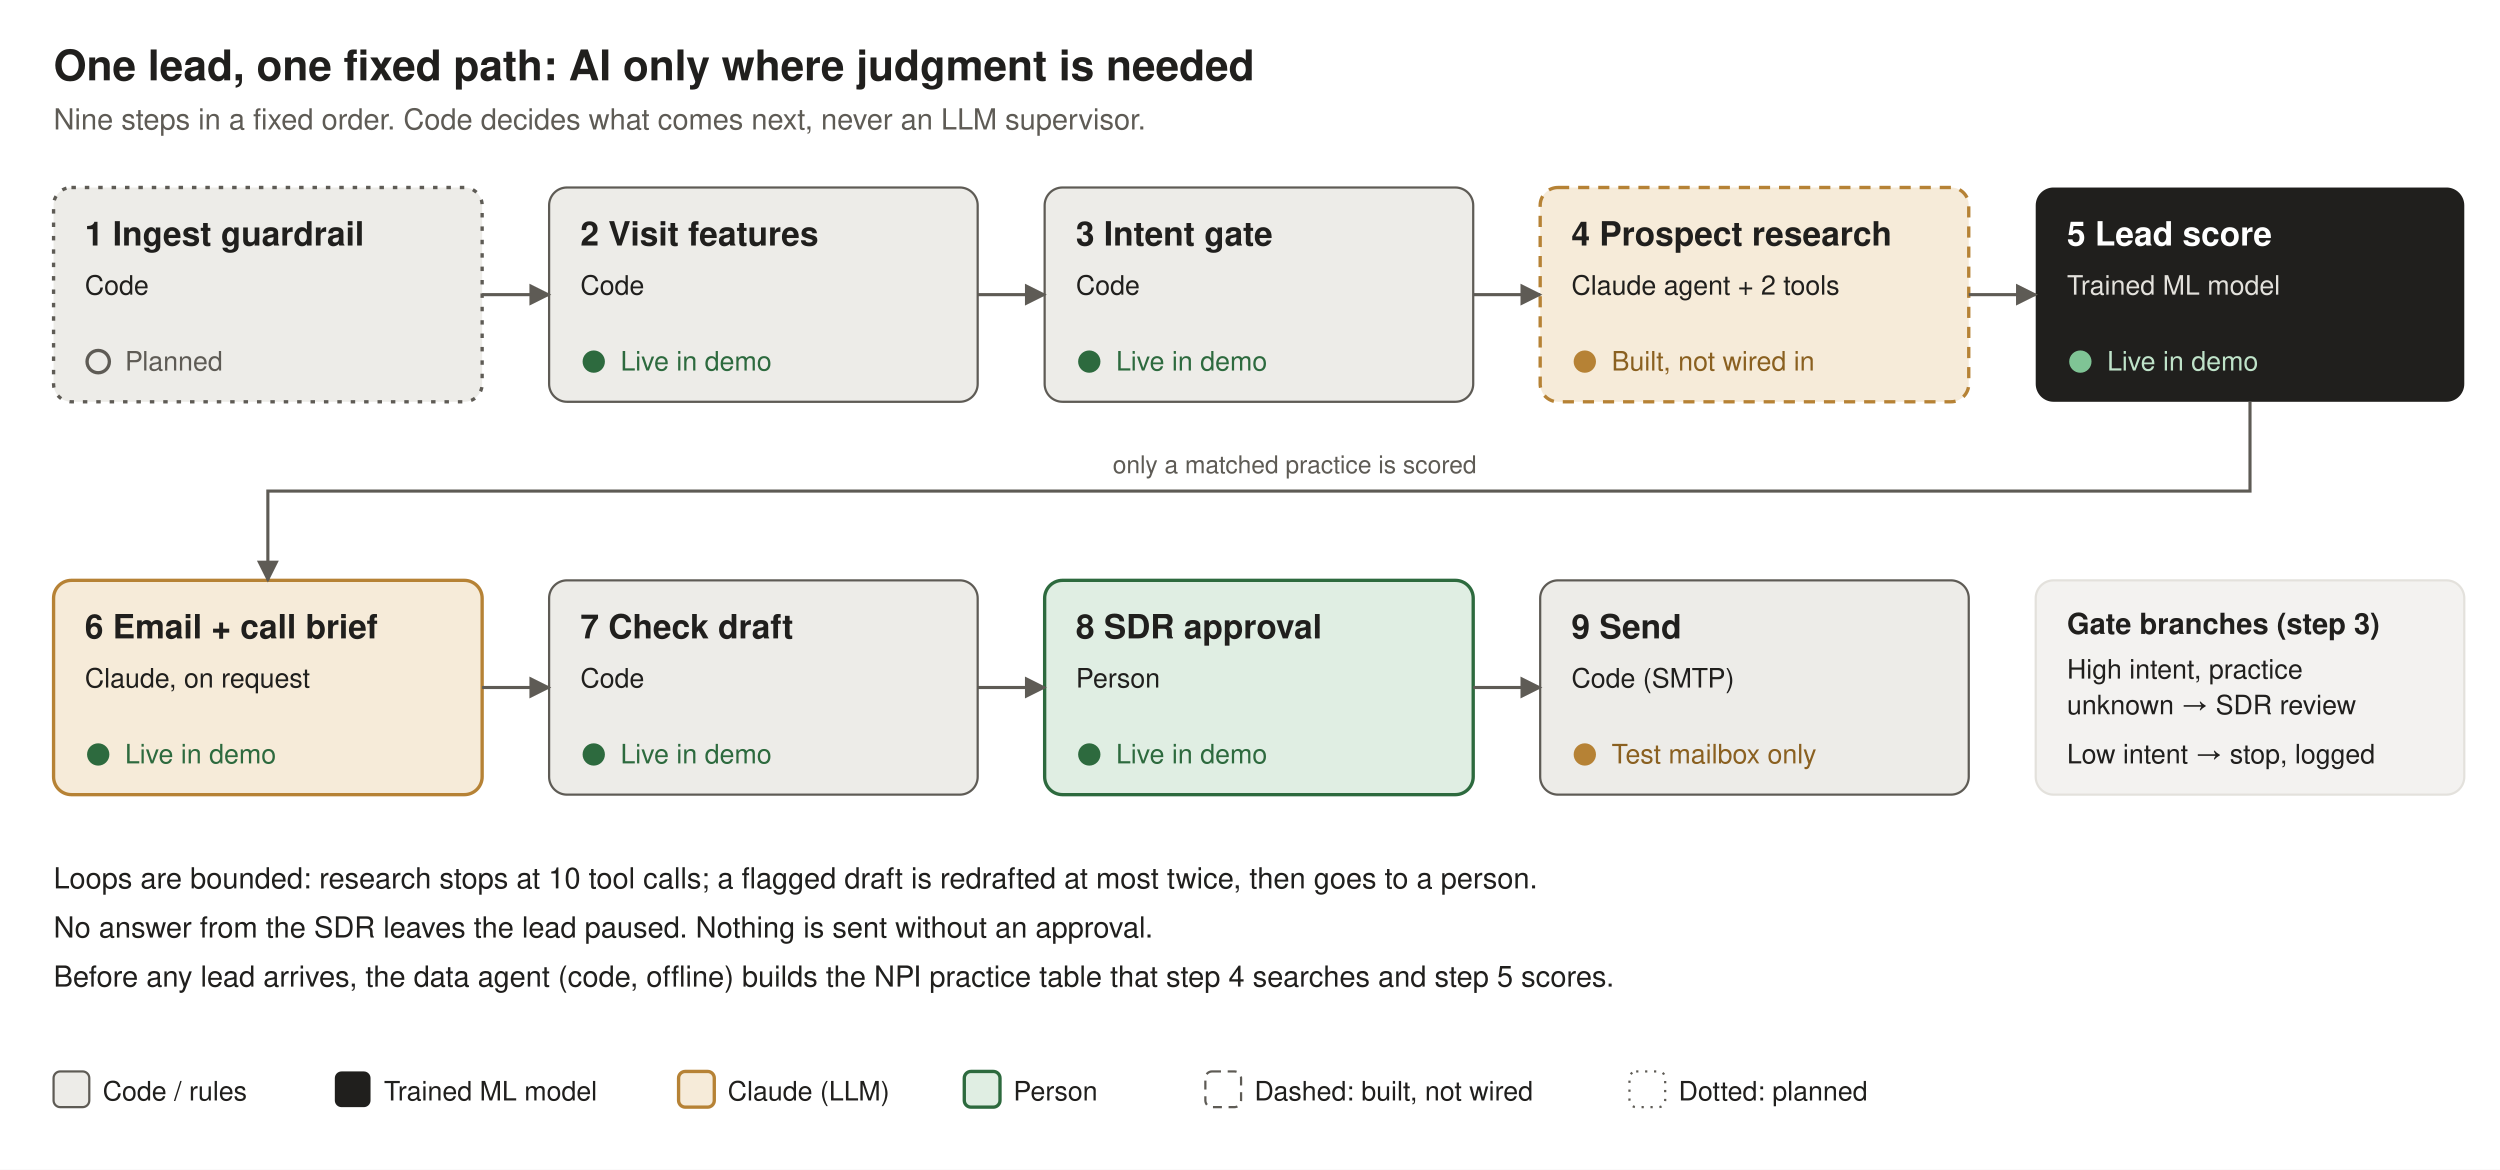
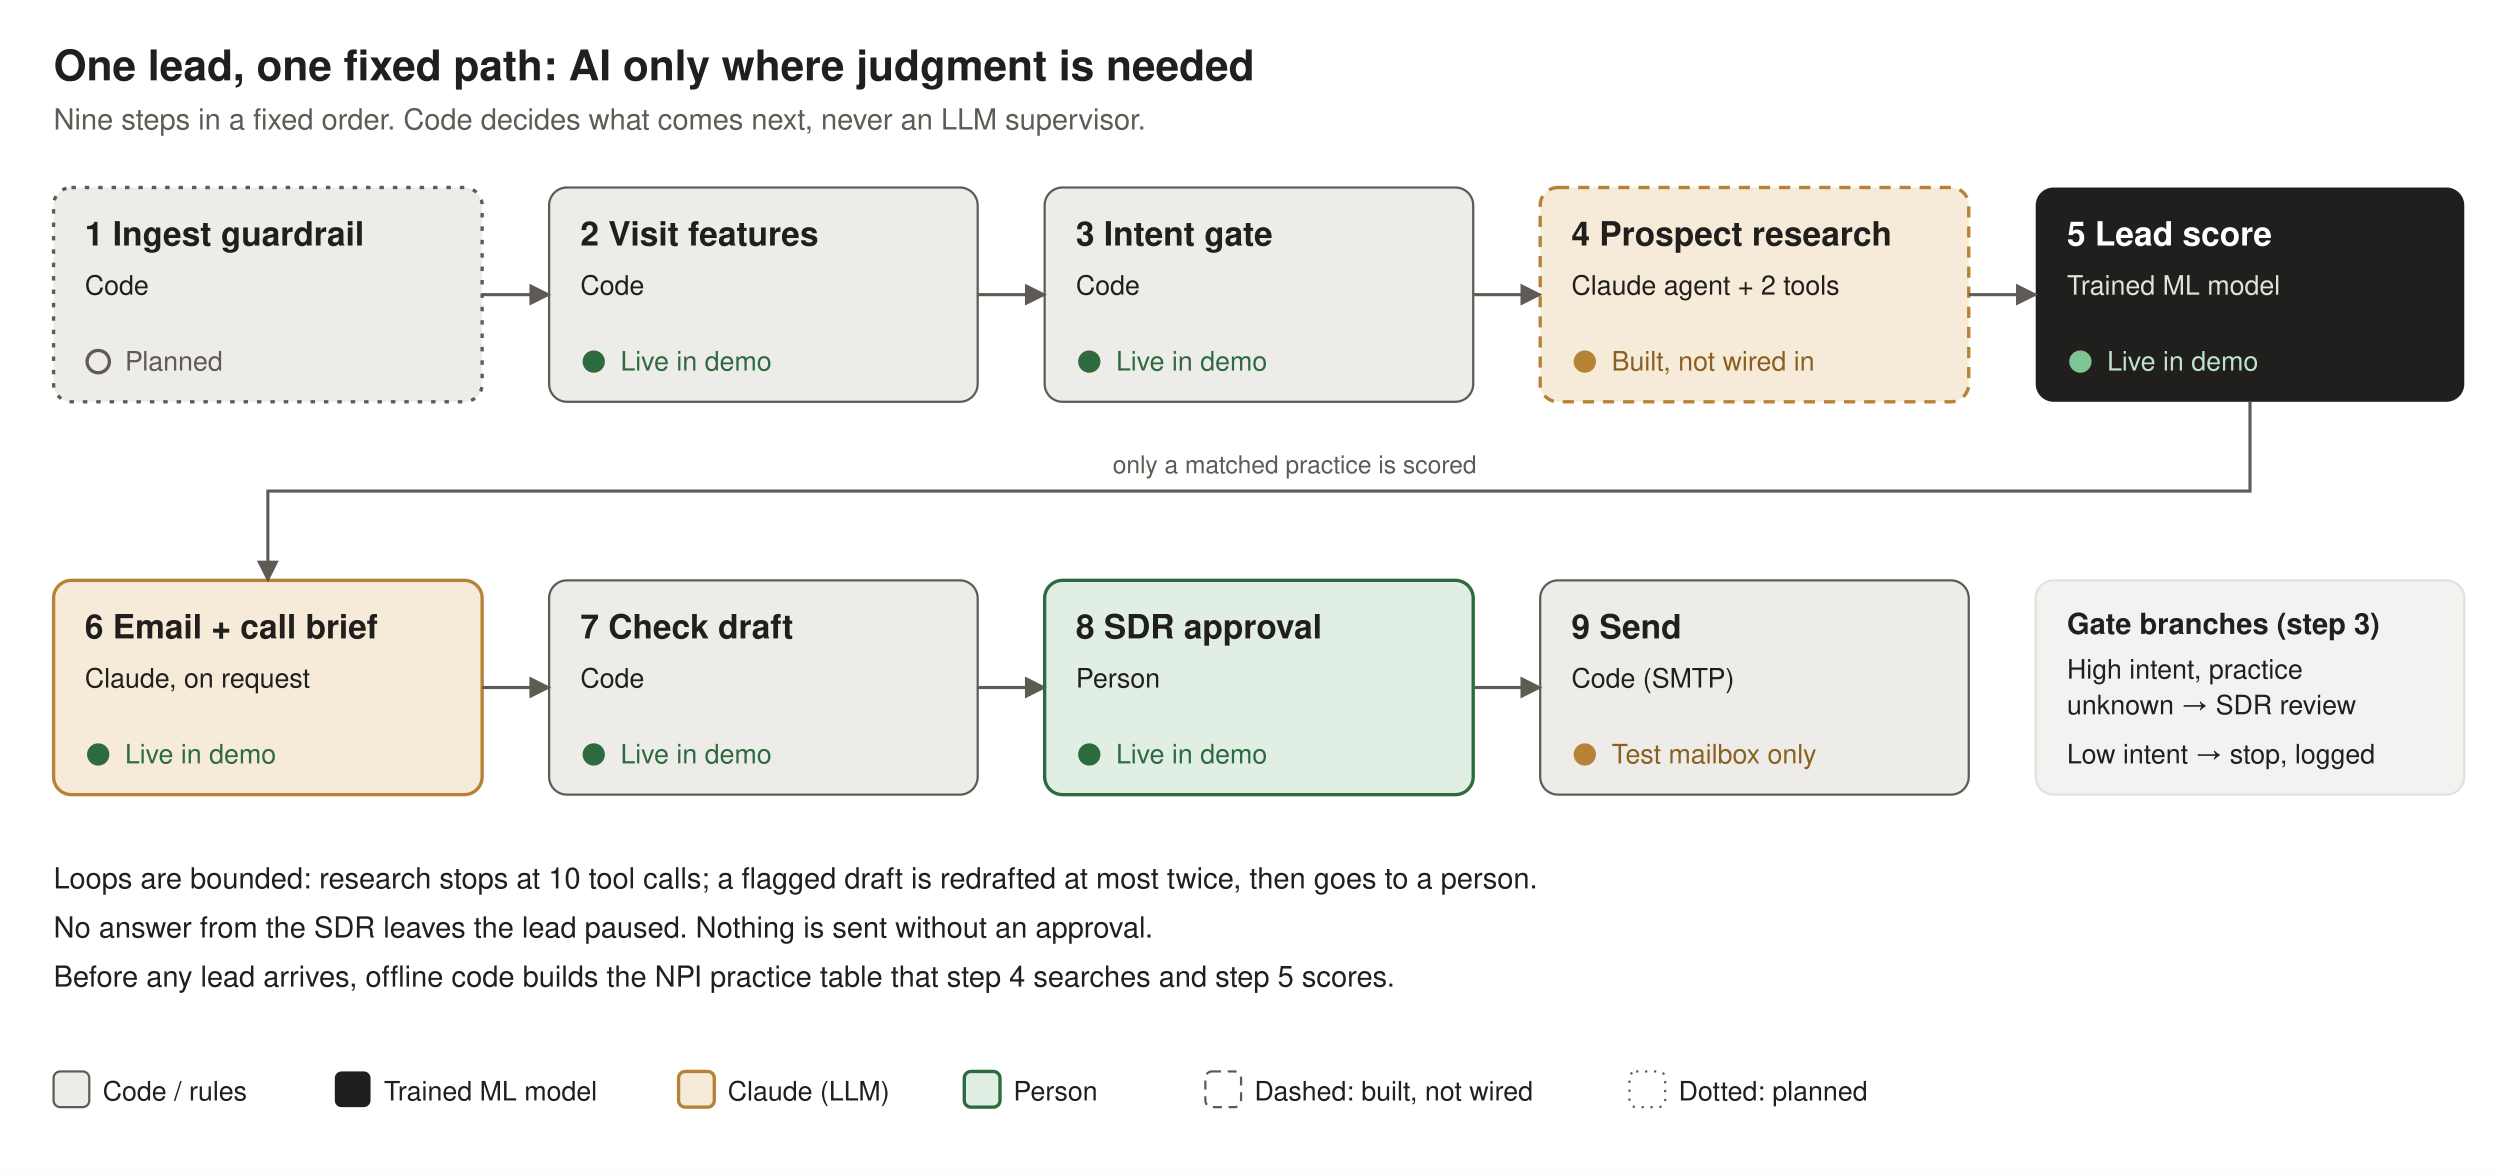
<svg xmlns="http://www.w3.org/2000/svg" viewBox="0 0 1120 524" font-family="Helvetica, Arial, sans-serif" role="img" aria-label="LeadFinder workflow for one lead">
  <defs>
    <marker id="w" viewBox="0 0 10 10" refX="9" refY="5" markerWidth="7" markerHeight="7" orient="auto-start-reverse">
      <path d="M0 0L10 5L0 10z" fill="#5E5B55" />
    </marker>
  </defs>
  <rect width="1120" height="524" fill="#FFFFFF" />
  <text x="24" y="36" font-size="19" font-weight="700" fill="#201F1D">One lead, one fixed path: AI only where judgment is needed</text>
  <text x="24" y="58" font-size="13" fill="#5E5B55">Nine steps in a fixed order. Code decides what comes next, never an LLM supervisor.</text>
  <rect x="24" y="84" width="192" height="96" rx="8" fill="#EDECE8" stroke="#5E5B55" stroke-dasharray="2 4" stroke-width="1.5" />
  <text x="38" y="110" font-size="15" font-weight="700" fill="#201F1D">1  Ingest guardrail</text>
  <text x="38" y="132" font-size="12" fill="#201F1D">Code</text>
  <circle cx="44" cy="162" r="5" fill="none" stroke="#5E5B55" stroke-width="1.5" />
  <text x="56" y="166" font-size="12" fill="#5E5B55">Planned</text>
  <rect x="246" y="84" width="192" height="96" rx="8" fill="#EDECE8" stroke="#5E5B55" />
  <text x="260" y="110" font-size="15" font-weight="700" fill="#201F1D">2  Visit features</text>
  <text x="260" y="132" font-size="12" fill="#201F1D">Code</text>
  <circle cx="266" cy="162" r="5" fill="#2D6A3E" />
  <text x="278" y="166" font-size="12" fill="#2D6A3E">Live in demo</text>
  <rect x="468" y="84" width="192" height="96" rx="8" fill="#EDECE8" stroke="#5E5B55" />
  <text x="482" y="110" font-size="15" font-weight="700" fill="#201F1D">3  Intent gate</text>
  <text x="482" y="132" font-size="12" fill="#201F1D">Code</text>
  <circle cx="488" cy="162" r="5" fill="#2D6A3E" />
  <text x="500" y="166" font-size="12" fill="#2D6A3E">Live in demo</text>
  <rect x="690" y="84" width="192" height="96" rx="8" fill="#F6EBD9" stroke="#B68235" stroke-width="1.5" stroke-dasharray="5 4" />
  <text x="704" y="110" font-size="15" font-weight="700" fill="#201F1D">4  Prospect research</text>
  <text x="704" y="132" font-size="12" fill="#201F1D">Claude agent + 2 tools</text>
  <circle cx="710" cy="162" r="5" fill="#B68235" />
  <text x="722" y="166" font-size="12" fill="#8A6020">Built, not wired in</text>
  <rect x="912" y="84" width="192" height="96" rx="8" fill="#201F1D" />
  <text x="926" y="110" font-size="15" font-weight="700" fill="#FFFFFF">5  Lead score</text>
  <text x="926" y="132" font-size="12" fill="#E3E1DC">Trained ML model</text>
  <circle cx="932" cy="162" r="5" fill="#7FC495" />
  <text x="944" y="166" font-size="12" fill="#BFE3C9">Live in demo</text>
  <rect x="24" y="260" width="192" height="96" rx="8" fill="#F6EBD9" stroke="#B68235" stroke-width="1.5" />
  <text x="38" y="286" font-size="15" font-weight="700" fill="#201F1D">6  Email + call brief</text>
  <text x="38" y="308" font-size="12" fill="#201F1D">Claude, on request</text>
  <circle cx="44" cy="338" r="5" fill="#2D6A3E" />
  <text x="56" y="342" font-size="12" fill="#2D6A3E">Live in demo</text>
  <rect x="246" y="260" width="192" height="96" rx="8" fill="#EDECE8" stroke="#5E5B55" />
  <text x="260" y="286" font-size="15" font-weight="700" fill="#201F1D">7  Check draft</text>
  <text x="260" y="308" font-size="12" fill="#201F1D">Code</text>
  <circle cx="266" cy="338" r="5" fill="#2D6A3E" />
  <text x="278" y="342" font-size="12" fill="#2D6A3E">Live in demo</text>
  <rect x="468" y="260" width="192" height="96" rx="8" fill="#E0EEE3" stroke="#2D6A3E" stroke-width="1.5" />
  <text x="482" y="286" font-size="15" font-weight="700" fill="#201F1D">8  SDR approval</text>
  <text x="482" y="308" font-size="12" fill="#201F1D">Person</text>
  <circle cx="488" cy="338" r="5" fill="#2D6A3E" />
  <text x="500" y="342" font-size="12" fill="#2D6A3E">Live in demo</text>
  <rect x="690" y="260" width="192" height="96" rx="8" fill="#EDECE8" stroke="#5E5B55" />
  <text x="704" y="286" font-size="15" font-weight="700" fill="#201F1D">9  Send</text>
  <text x="704" y="308" font-size="12" fill="#201F1D">Code (SMTP)</text>
  <circle cx="710" cy="338" r="5" fill="#B68235" />
  <text x="722" y="342" font-size="12" fill="#8A6020">Test mailbox only</text>
  <rect x="912" y="260" width="192" height="96" rx="8" fill="#F3F2F0" stroke="#E3E1DC" />
  <text x="926" y="284" font-size="13" font-weight="700" fill="#201F1D">Gate branches (step 3)</text>
  <text x="926" y="304" font-size="12" fill="#201F1D">High intent, practice</text>
  <text x="926" y="320" font-size="12" fill="#201F1D">unknown → SDR review</text>
  <text x="926" y="342" font-size="12" fill="#201F1D">Low intent → stop, logged</text>
  <g fill="none" stroke="#5E5B55" stroke-width="1.4">
    <path d="M216 132H246" marker-end="url(#w)" />
    <path d="M438 132H468" marker-end="url(#w)" />
    <path d="M660 132H690" marker-end="url(#w)" />
    <path d="M882 132H912" marker-end="url(#w)" />
    <path d="M1008 180V220H120V260" marker-end="url(#w)" />
    <path d="M216 308H246" marker-end="url(#w)" />
    <path d="M438 308H468" marker-end="url(#w)" />
    <path d="M660 308H690" marker-end="url(#w)" />
  </g>
  <text x="580" y="212" font-size="11" fill="#5E5B55" text-anchor="middle">only a matched practice is scored</text>
  <text x="24" y="398" font-size="13" fill="#201F1D">Loops are bounded: research stops at 10 tool calls; a flagged draft is redrafted at most twice, then goes to a person.</text>
  <text x="24" y="420" font-size="13" fill="#201F1D">No answer from the SDR leaves the lead paused. Nothing is sent without an approval.</text>
-   <text x="24" y="442" font-size="13" fill="#201F1D">Before any lead arrives, the data agent (code, offline) builds the NPI practice table that step 4 searches and step 5 scores.</text>
+   <text x="24" y="442" font-size="13" fill="#201F1D">Before any lead arrives, offline code builds the NPI practice table that step 4 searches and step 5 scores.</text>
  <g font-size="12" fill="#201F1D">
    <rect x="24" y="480" width="16" height="16" rx="3" fill="#EDECE8" stroke="#5E5B55" />
    <text x="46" y="493">Code / rules</text>
    <rect x="150" y="480" width="16" height="16" rx="3" fill="#201F1D" />
    <text x="172" y="493">Trained ML model</text>
    <rect x="304" y="480" width="16" height="16" rx="3" fill="#F6EBD9" stroke="#B68235" stroke-width="1.5" />
    <text x="326" y="493">Claude (LLM)</text>
    <rect x="432" y="480" width="16" height="16" rx="3" fill="#E0EEE3" stroke="#2D6A3E" stroke-width="1.5" />
    <text x="454" y="493">Person</text>
    <rect x="540" y="480" width="16" height="16" rx="3" fill="none" stroke="#5E5B55" stroke-dasharray="4 3" />
    <text x="562" y="493">Dashed: built, not wired</text>
    <rect x="730" y="480" width="16" height="16" rx="3" fill="none" stroke="#5E5B55" stroke-dasharray="1 3" />
    <text x="752" y="493">Dotted: planned</text>
  </g>
</svg>
